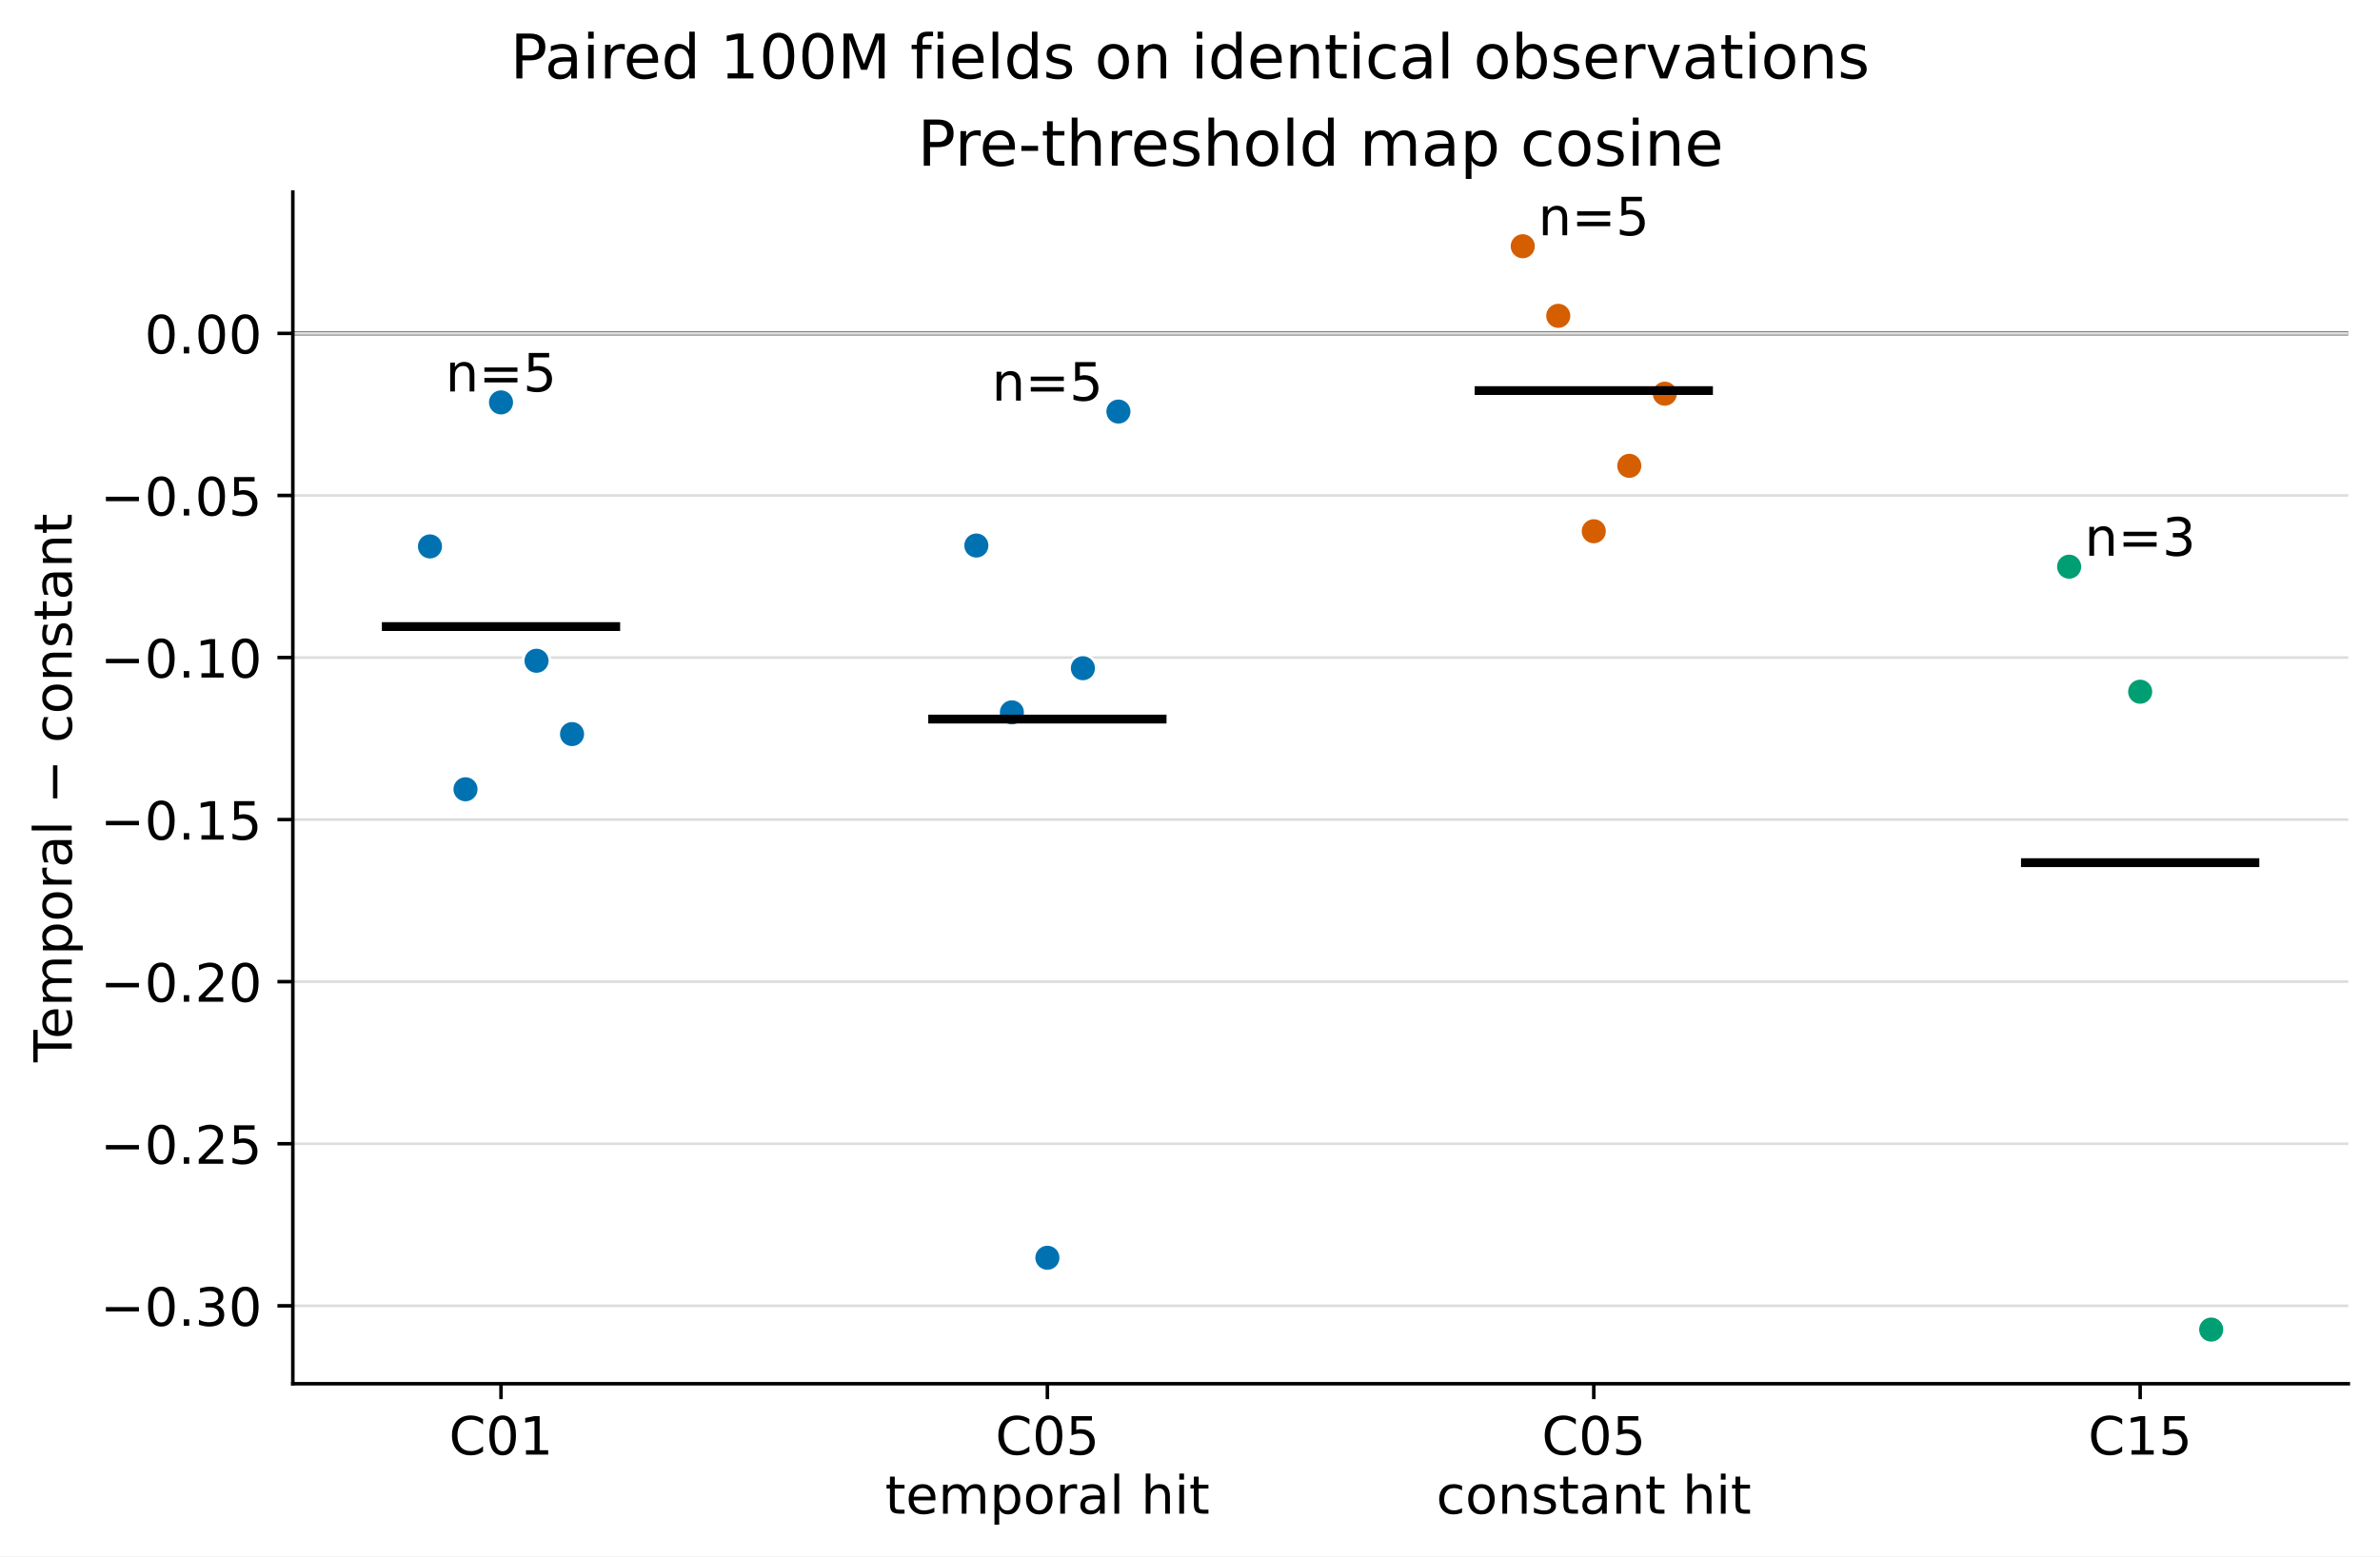
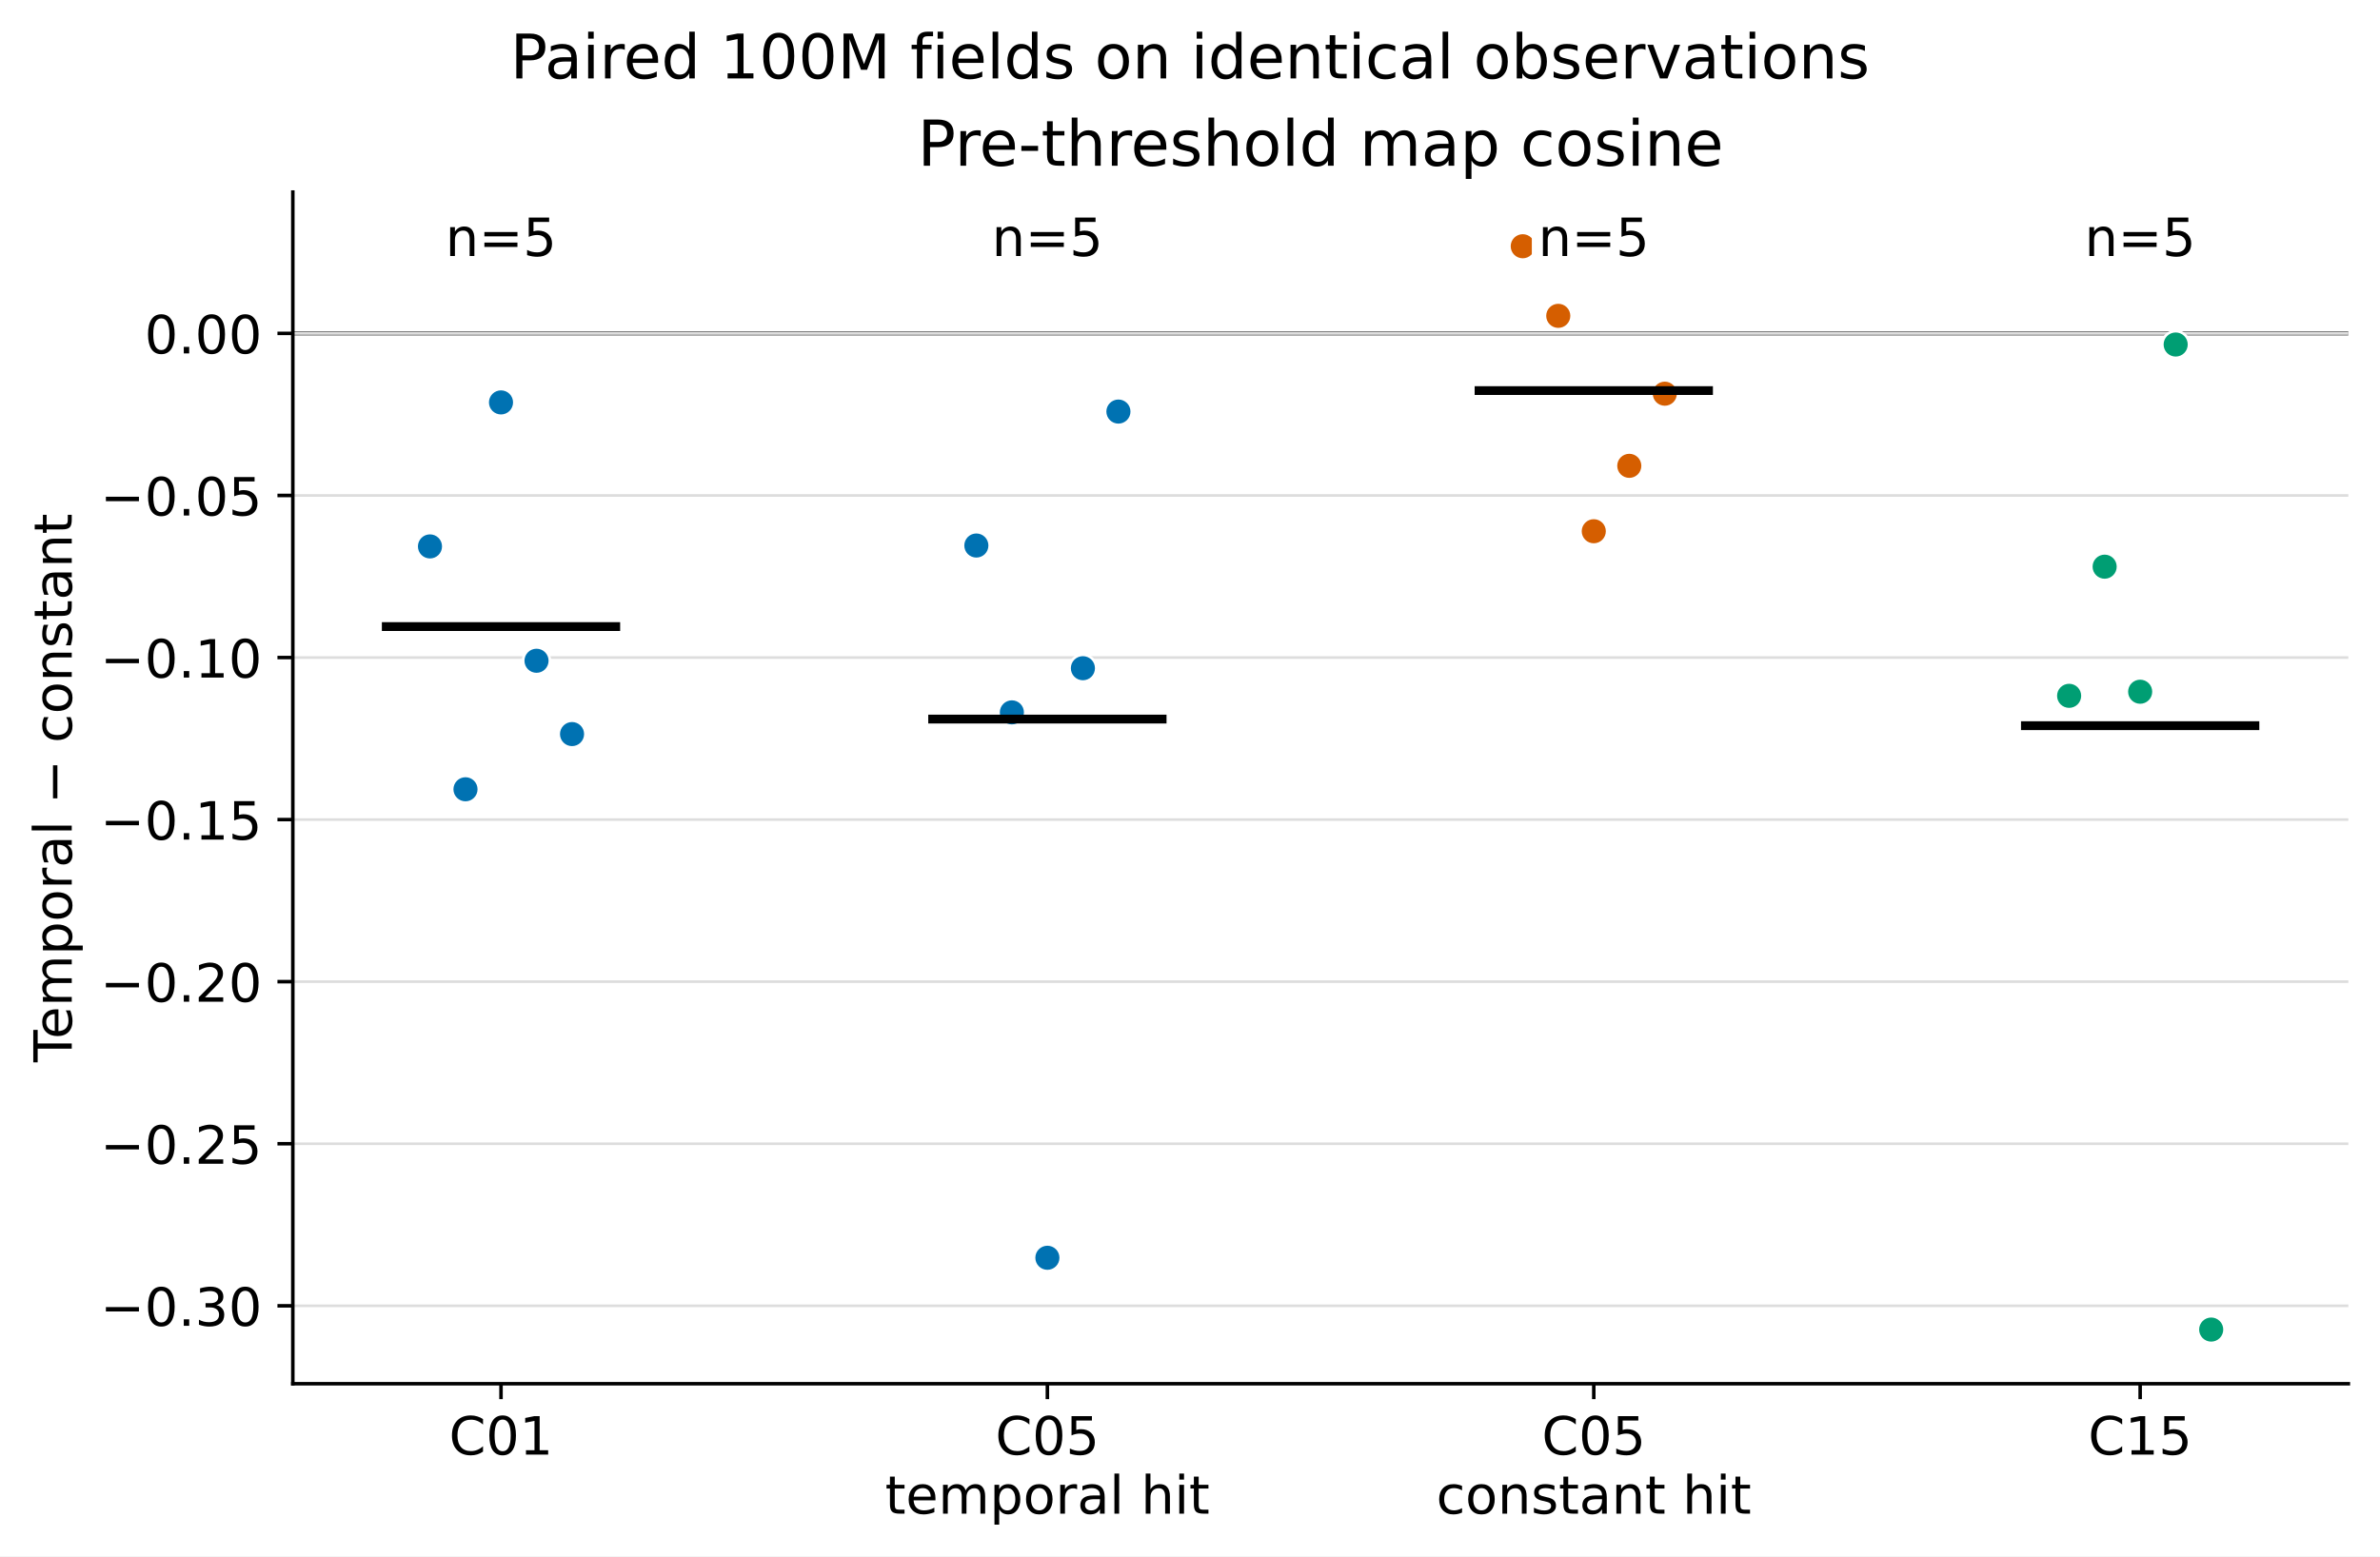
<svg xmlns="http://www.w3.org/2000/svg" xmlns:xlink="http://www.w3.org/1999/xlink" width="541.2pt" height="354pt" viewBox="0 0 541.2 354" version="1.1">
  <defs>
    <style type="text/css">*{stroke-linejoin: round; stroke-linecap: butt}</style>
  </defs>
  <g id="figure_1">
    <g id="patch_1">
      <path d="M 0 354 L 541.2 354 L 541.2 0 L 0 0 z " style="fill: #ffffff" />
    </g>
    <g id="axes_1">
      <g id="patch_2">
        <path d="M 66.588 314.748 L 534 314.748 L 534 43.692 L 66.588 43.692 z " style="fill: #ffffff" />
      </g>
      <g id="line2d_1">
        <path d="M 66.588 75.834 L 534 75.834 " clip-path="url(#p8e135d89f8)" style="fill: none; stroke: #777777; stroke-linecap: square" />
      </g>
      <g id="matplotlib.axis_1">
        <g id="xtick_1">
          <g id="line2d_2">
            <defs>
              <path id="mef62edf60f" d="M 0 0 L 0 3.5 " style="stroke: #000000; stroke-width: 0.8" />
            </defs>
            <g>
              <use xlink:href="#mef62edf60f" x="113.926" y="314.748" style="stroke: #000000; stroke-width: 0.8" />
            </g>
          </g>
          <g id="text_1">
            <text style="font-size: 12px; font-family: 'DejaVu Sans'; text-anchor: middle" x="113.926" y="330.867" transform="rotate(-0 113.9256 330.8665)">C01</text>
          </g>
        </g>
        <g id="xtick_2">
          <g id="line2d_3">
            <g>
              <use xlink:href="#mef62edf60f" x="238.171" y="314.748" style="stroke: #000000; stroke-width: 0.8" />
            </g>
          </g>
          <g id="text_2">
            <text style="font-size: 12px; font-family: 'DejaVu Sans'" transform="translate(226.3464 330.8665)">C05</text>
            <text style="font-size: 12px; font-family: 'DejaVu Sans'" transform="translate(201.2636 344.3039)">temporal hit</text>
          </g>
        </g>
        <g id="xtick_3">
          <g id="line2d_4">
            <g>
              <use xlink:href="#mef62edf60f" x="362.417" y="314.748" style="stroke: #000000; stroke-width: 0.8" />
            </g>
          </g>
          <g id="text_3">
            <text style="font-size: 12px; font-family: 'DejaVu Sans'" transform="translate(350.5919 330.8665)">C05</text>
            <text style="font-size: 12px; font-family: 'DejaVu Sans'" transform="translate(326.6059 344.3039)">constant hit</text>
          </g>
        </g>
        <g id="xtick_4">
          <g id="line2d_5">
            <g>
              <use xlink:href="#mef62edf60f" x="486.662" y="314.748" style="stroke: #000000; stroke-width: 0.8" />
            </g>
          </g>
          <g id="text_4">
            <text style="font-size: 12px; font-family: 'DejaVu Sans'; text-anchor: middle" x="486.662" y="330.867" transform="rotate(-0 486.662 330.8665)">C15</text>
          </g>
        </g>
      </g>
      <g id="matplotlib.axis_2">
        <g id="ytick_1">
          <g id="line2d_6">
            <path d="M 66.588 297.022 L 534 297.022 " clip-path="url(#p8e135d89f8)" style="fill: none; stroke: #dddddd; stroke-width: 0.6; stroke-linecap: square" />
          </g>
          <g id="line2d_7">
            <defs>
              <path id="md314a975cc" d="M 0 0 L -3.5 0 " style="stroke: #000000; stroke-width: 0.8" />
            </defs>
            <g>
              <use xlink:href="#md314a975cc" x="66.588" y="297.022" style="stroke: #000000; stroke-width: 0.8" />
            </g>
          </g>
          <g id="text_5">
            <text style="font-size: 12px; font-family: 'DejaVu Sans'; text-anchor: end" x="59.588" y="301.582" transform="rotate(-0 59.58812 301.5815)">−0.30</text>
          </g>
        </g>
        <g id="ytick_2">
          <g id="line2d_8">
            <path d="M 66.588 260.158 L 534 260.158 " clip-path="url(#p8e135d89f8)" style="fill: none; stroke: #dddddd; stroke-width: 0.6; stroke-linecap: square" />
          </g>
          <g id="line2d_9">
            <g>
              <use xlink:href="#md314a975cc" x="66.588" y="260.158" style="stroke: #000000; stroke-width: 0.8" />
            </g>
          </g>
          <g id="text_6">
            <text style="font-size: 12px; font-family: 'DejaVu Sans'; text-anchor: end" x="59.588" y="264.717" transform="rotate(-0 59.58812 264.7168)">−0.25</text>
          </g>
        </g>
        <g id="ytick_3">
          <g id="line2d_10">
            <path d="M 66.588 223.293 L 534 223.293 " clip-path="url(#p8e135d89f8)" style="fill: none; stroke: #dddddd; stroke-width: 0.6; stroke-linecap: square" />
          </g>
          <g id="line2d_11">
            <g>
              <use xlink:href="#md314a975cc" x="66.588" y="223.293" style="stroke: #000000; stroke-width: 0.8" />
            </g>
          </g>
          <g id="text_7">
            <text style="font-size: 12px; font-family: 'DejaVu Sans'; text-anchor: end" x="59.588" y="227.852" transform="rotate(-0 59.58812 227.852)">−0.20</text>
          </g>
        </g>
        <g id="ytick_4">
          <g id="line2d_12">
            <path d="M 66.588 186.428 L 534 186.428 " clip-path="url(#p8e135d89f8)" style="fill: none; stroke: #dddddd; stroke-width: 0.6; stroke-linecap: square" />
          </g>
          <g id="line2d_13">
            <g>
              <use xlink:href="#md314a975cc" x="66.588" y="186.428" style="stroke: #000000; stroke-width: 0.8" />
            </g>
          </g>
          <g id="text_8">
            <text style="font-size: 12px; font-family: 'DejaVu Sans'; text-anchor: end" x="59.588" y="190.987" transform="rotate(-0 59.58812 190.9873)">−0.15</text>
          </g>
        </g>
        <g id="ytick_5">
          <g id="line2d_14">
            <path d="M 66.588 149.563 L 534 149.563 " clip-path="url(#p8e135d89f8)" style="fill: none; stroke: #dddddd; stroke-width: 0.6; stroke-linecap: square" />
          </g>
          <g id="line2d_15">
            <g>
              <use xlink:href="#md314a975cc" x="66.588" y="149.563" style="stroke: #000000; stroke-width: 0.8" />
            </g>
          </g>
          <g id="text_9">
            <text style="font-size: 12px; font-family: 'DejaVu Sans'; text-anchor: end" x="59.588" y="154.123" transform="rotate(-0 59.58812 154.1225)">−0.10</text>
          </g>
        </g>
        <g id="ytick_6">
          <g id="line2d_16">
            <path d="M 66.588 112.699 L 534 112.699 " clip-path="url(#p8e135d89f8)" style="fill: none; stroke: #dddddd; stroke-width: 0.6; stroke-linecap: square" />
          </g>
          <g id="line2d_17">
            <g>
              <use xlink:href="#md314a975cc" x="66.588" y="112.699" style="stroke: #000000; stroke-width: 0.8" />
            </g>
          </g>
          <g id="text_10">
            <text style="font-size: 12px; font-family: 'DejaVu Sans'; text-anchor: end" x="59.588" y="117.258" transform="rotate(-0 59.58812 117.2578)">−0.05</text>
          </g>
        </g>
        <g id="ytick_7">
          <g id="line2d_18">
            <path d="M 66.588 75.834 L 534 75.834 " clip-path="url(#p8e135d89f8)" style="fill: none; stroke: #dddddd; stroke-width: 0.6; stroke-linecap: square" />
          </g>
          <g id="line2d_19">
            <g>
              <use xlink:href="#md314a975cc" x="66.588" y="75.834" style="stroke: #000000; stroke-width: 0.8" />
            </g>
          </g>
          <g id="text_11">
            <text style="font-size: 12px; font-family: 'DejaVu Sans'; text-anchor: end" x="59.588" y="80.393" transform="rotate(-0 59.58812 80.39303)">0.00</text>
          </g>
        </g>
        <g id="text_12">
          <text style="font-size: 12px; font-family: 'DejaVu Sans'; text-anchor: middle" x="16.318" y="179.22" transform="rotate(-90 16.31812 179.22)">Temporal − constant</text>
        </g>
      </g>
      <g id="PathCollection_1">
        <defs>
          <path id="m5cb1fc6b8b" d="M 0 3.041 C 0.807 3.041 1.58 2.721 2.151 2.151 C 2.721 1.58 3.041 0.807 3.041 0 C 3.041 -0.807 2.721 -1.58 2.151 -2.151 C 1.58 -2.721 0.807 -3.041 0 -3.041 C -0.807 -3.041 -1.58 -2.721 -2.151 -2.151 C -2.721 -1.58 -3.041 -0.807 -3.041 0 C -3.041 0.807 -2.721 1.58 -2.151 2.151 C -1.58 2.721 -0.807 3.041 0 3.041 z " style="stroke: #ffffff; stroke-width: 0.6" />
        </defs>
        <g clip-path="url(#p8e135d89f8)">
          <use xlink:href="#m5cb1fc6b8b" x="97.774" y="124.29" style="fill: #0072b2; stroke: #ffffff; stroke-width: 0.6" />
          <use xlink:href="#m5cb1fc6b8b" x="105.85" y="179.531" style="fill: #0072b2; stroke: #ffffff; stroke-width: 0.6" />
          <use xlink:href="#m5cb1fc6b8b" x="113.926" y="91.533" style="fill: #0072b2; stroke: #ffffff; stroke-width: 0.6" />
          <use xlink:href="#m5cb1fc6b8b" x="122.002" y="150.298" style="fill: #0072b2; stroke: #ffffff; stroke-width: 0.6" />
          <use xlink:href="#m5cb1fc6b8b" x="130.078" y="166.975" style="fill: #0072b2; stroke: #ffffff; stroke-width: 0.6" />
        </g>
      </g>
      <g id="PathCollection_2">
        <g clip-path="url(#p8e135d89f8)">
          <use xlink:href="#m5cb1fc6b8b" x="222.019" y="124.087" style="fill: #0072b2; stroke: #ffffff; stroke-width: 0.6" />
          <use xlink:href="#m5cb1fc6b8b" x="230.095" y="162.039" style="fill: #0072b2; stroke: #ffffff; stroke-width: 0.6" />
          <use xlink:href="#m5cb1fc6b8b" x="238.171" y="286.098" style="fill: #0072b2; stroke: #ffffff; stroke-width: 0.6" />
          <use xlink:href="#m5cb1fc6b8b" x="246.247" y="151.995" style="fill: #0072b2; stroke: #ffffff; stroke-width: 0.6" />
          <use xlink:href="#m5cb1fc6b8b" x="254.323" y="93.617" style="fill: #0072b2; stroke: #ffffff; stroke-width: 0.6" />
        </g>
      </g>
      <g id="PathCollection_3">
        <defs>
          <path id="m7949819f37" d="M 0 3.041 C 0.807 3.041 1.58 2.721 2.151 2.151 C 2.721 1.58 3.041 0.807 3.041 0 C 3.041 -0.807 2.721 -1.58 2.151 -2.151 C 1.58 -2.721 0.807 -3.041 0 -3.041 C -0.807 -3.041 -1.58 -2.721 -2.151 -2.151 C -2.721 -1.58 -3.041 -0.807 -3.041 0 C -3.041 0.807 -2.721 1.58 -2.151 2.151 C -1.58 2.721 -0.807 3.041 0 3.041 z " style="stroke: #ffffff; stroke-width: 0.6" />
        </defs>
        <g clip-path="url(#p8e135d89f8)">
          <use xlink:href="#m7949819f37" x="346.265" y="56.012" style="fill: #d55e00; stroke: #ffffff; stroke-width: 0.6" />
          <use xlink:href="#m7949819f37" x="354.341" y="71.842" style="fill: #d55e00; stroke: #ffffff; stroke-width: 0.6" />
          <use xlink:href="#m7949819f37" x="362.417" y="120.838" style="fill: #d55e00; stroke: #ffffff; stroke-width: 0.6" />
          <use xlink:href="#m7949819f37" x="370.493" y="105.961" style="fill: #d55e00; stroke: #ffffff; stroke-width: 0.6" />
          <use xlink:href="#m7949819f37" x="378.568" y="89.55" style="fill: #d55e00; stroke: #ffffff; stroke-width: 0.6" />
        </g>
      </g>
      <g id="PathCollection_4">
        <defs>
          <path id="mdf8f193ad5" d="M 0 3.041 C 0.807 3.041 1.58 2.721 2.151 2.151 C 2.721 1.58 3.041 0.807 3.041 0 C 3.041 -0.807 2.721 -1.58 2.151 -2.151 C 1.58 -2.721 0.807 -3.041 0 -3.041 C -0.807 -3.041 -1.58 -2.721 -2.151 -2.151 C -2.721 -1.58 -3.041 -0.807 -3.041 0 C -3.041 0.807 -2.721 1.58 -2.151 2.151 C -1.58 2.721 -0.807 3.041 0 3.041 z " style="stroke: #ffffff; stroke-width: 0.6" />
        </defs>
        <g clip-path="url(#p8e135d89f8)">
-           <use xlink:href="#mdf8f193ad5" x="470.51" y="128.9" style="fill: #009e73; stroke: #ffffff; stroke-width: 0.6" />
+           <use xlink:href="#mdf8f193ad5" x="470.51" y="158.274" style="fill: #009e73; stroke: #ffffff; stroke-width: 0.6" />
+           <use xlink:href="#mdf8f193ad5" x="478.586" y="128.9" style="fill: #009e73; stroke: #ffffff; stroke-width: 0.6" />
          <use xlink:href="#mdf8f193ad5" x="486.662" y="157.341" style="fill: #009e73; stroke: #ffffff; stroke-width: 0.6" />
+           <use xlink:href="#mdf8f193ad5" x="494.738" y="78.365" style="fill: #009e73; stroke: #ffffff; stroke-width: 0.6" />
          <use xlink:href="#mdf8f193ad5" x="502.814" y="302.428" style="fill: #009e73; stroke: #ffffff; stroke-width: 0.6" />
        </g>
      </g>
      <g id="patch_3">
        <path d="M 66.588 314.748 L 66.588 43.692 " style="fill: none; stroke: #000000; stroke-width: 0.8; stroke-linejoin: miter; stroke-linecap: square" />
      </g>
      <g id="patch_4">
        <path d="M 66.588 314.748 L 534 314.748 " style="fill: none; stroke: #000000; stroke-width: 0.8; stroke-linejoin: miter; stroke-linecap: square" />
      </g>
      <g id="line2d_20">
        <path d="M 87.834 142.526 L 140.017 142.526 " clip-path="url(#p8e135d89f8)" style="fill: none; stroke: #000000; stroke-width: 2; stroke-linecap: square" />
      </g>
      <g id="text_13">
-         <text style="font-size: 12px; font-family: 'DejaVu Sans'; text-anchor: middle" x="113.926" y="89.038" transform="rotate(-0 113.9256 89.03765)">n=5</text>
+         <g id="patch_5">
+           <path d="M 99.838 62.166 L 128.013 62.166 L 128.013 47.673 L 99.838 47.673 z " style="fill: #ffffff" />
+         </g>
+         <text style="font-size: 12px; font-family: 'DejaVu Sans'; text-anchor: middle" x="113.926" y="58.231" transform="rotate(-0 113.9256 58.23087)">n=5</text>
      </g>
      <g id="line2d_21">
        <path d="M 212.08 163.567 L 264.263 163.567 " clip-path="url(#p8e135d89f8)" style="fill: none; stroke: #000000; stroke-width: 2; stroke-linecap: square" />
      </g>
      <g id="text_14">
-         <text style="font-size: 12px; font-family: 'DejaVu Sans'; text-anchor: middle" x="238.171" y="91.121" transform="rotate(-0 238.1711 91.12094)">n=5</text>
+         <g id="patch_6">
+           <path d="M 224.083 62.166 L 252.259 62.166 L 252.259 47.673 L 224.083 47.673 z " style="fill: #ffffff" />
+         </g>
+         <text style="font-size: 12px; font-family: 'DejaVu Sans'; text-anchor: middle" x="238.171" y="58.231" transform="rotate(-0 238.1711 58.23087)">n=5</text>
      </g>
      <g id="line2d_22">
        <path d="M 336.325 88.841 L 388.508 88.841 " clip-path="url(#p8e135d89f8)" style="fill: none; stroke: #000000; stroke-width: 2; stroke-linecap: square" />
      </g>
      <g id="text_15">
-         <text style="font-size: 12px; font-family: 'DejaVu Sans'; text-anchor: middle" x="362.417" y="53.517" transform="rotate(-0 362.4165 53.51674)">n=5</text>
+         <g id="patch_7">
+           <path d="M 348.329 62.166 L 376.504 62.166 L 376.504 47.673 L 348.329 47.673 z " style="fill: #ffffff" />
+         </g>
+         <text style="font-size: 12px; font-family: 'DejaVu Sans'; text-anchor: middle" x="362.417" y="58.231" transform="rotate(-0 362.4165 58.23087)">n=5</text>
      </g>
      <g id="line2d_23">
-         <path d="M 460.57 196.223 L 512.754 196.223 " clip-path="url(#p8e135d89f8)" style="fill: none; stroke: #000000; stroke-width: 2; stroke-linecap: square" />
+         <path d="M 460.57 165.062 L 512.754 165.062 " clip-path="url(#p8e135d89f8)" style="fill: none; stroke: #000000; stroke-width: 2; stroke-linecap: square" />
      </g>
      <g id="text_16">
-         <text style="font-size: 12px; font-family: 'DejaVu Sans'; text-anchor: middle" x="486.662" y="126.404" transform="rotate(-0 486.662 126.404)">n=3</text>
+         <g id="patch_8">
+           <path d="M 472.574 62.166 L 500.75 62.166 L 500.75 47.673 L 472.574 47.673 z " style="fill: #ffffff" />
+         </g>
+         <text style="font-size: 12px; font-family: 'DejaVu Sans'; text-anchor: middle" x="486.662" y="58.231" transform="rotate(-0 486.662 58.23087)">n=5</text>
      </g>
      <g id="text_17">
        <text style="font-size: 14.4px; font-family: 'DejaVu Sans'; text-anchor: middle" x="300.294" y="37.692" transform="rotate(-0 300.2938 37.69161)">Pre-threshold map cosine</text>
      </g>
    </g>
    <g id="text_18">
      <text style="font-size: 14px; font-family: 'DejaVu Sans'; text-anchor: middle" x="270.6" y="17.838" transform="rotate(-0 270.5998 17.83781)">Paired 100M fields on identical observations</text>
    </g>
  </g>
  <defs>
    <clipPath id="p8e135d89f8">
      <rect x="66.588" y="43.692" width="467.411" height="271.057" />
    </clipPath>
  </defs>
</svg>
